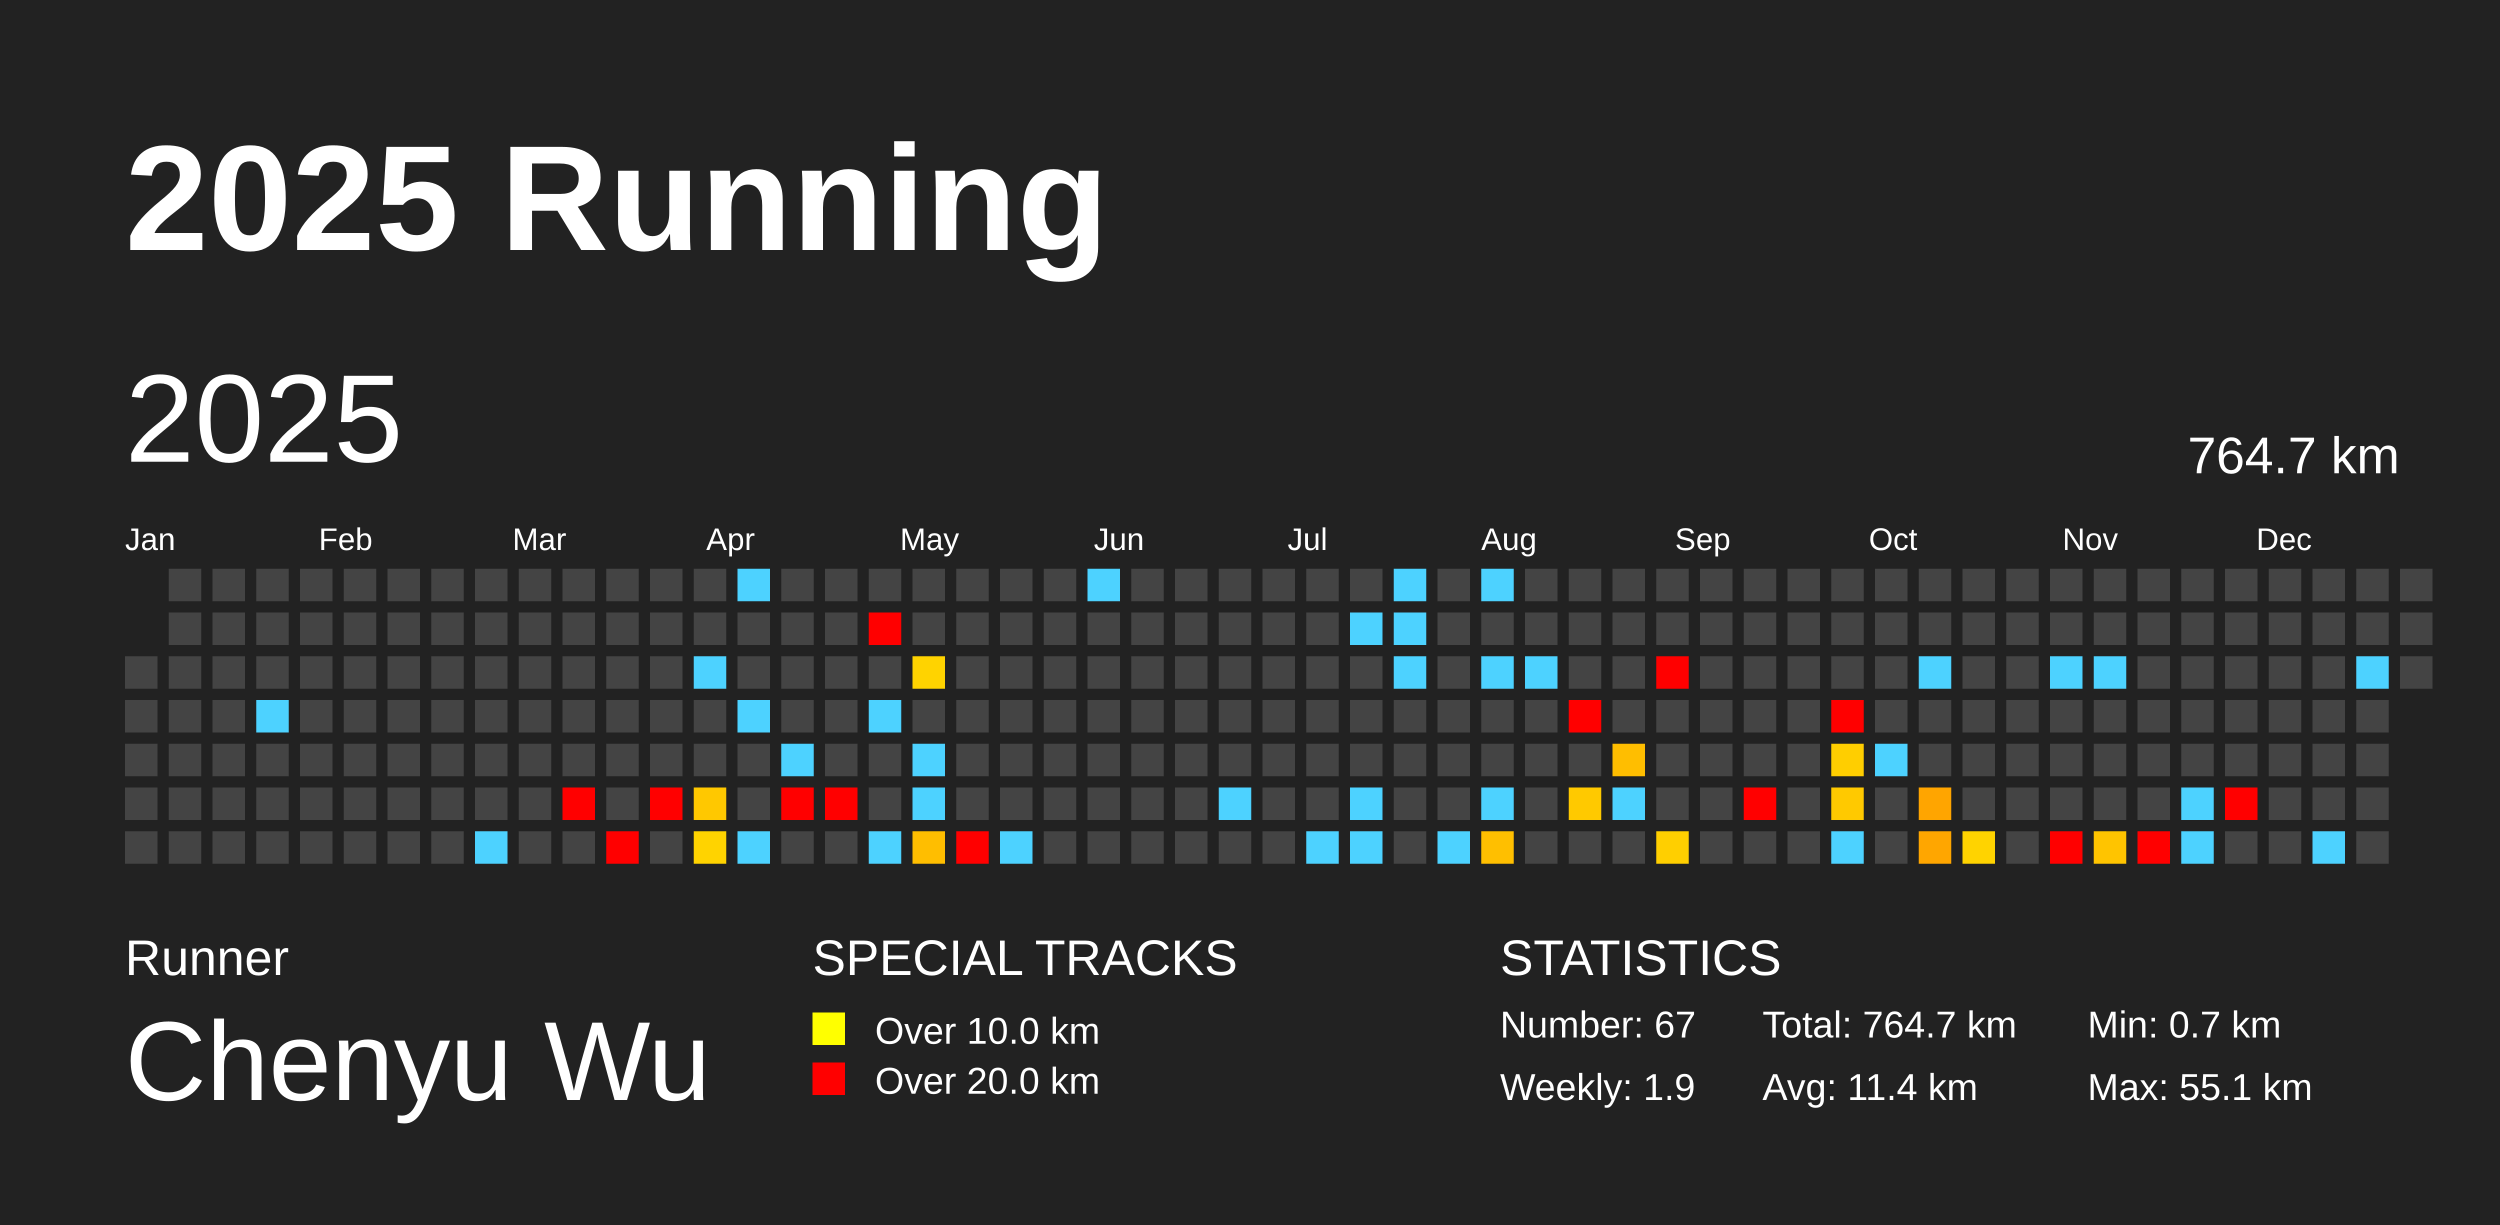
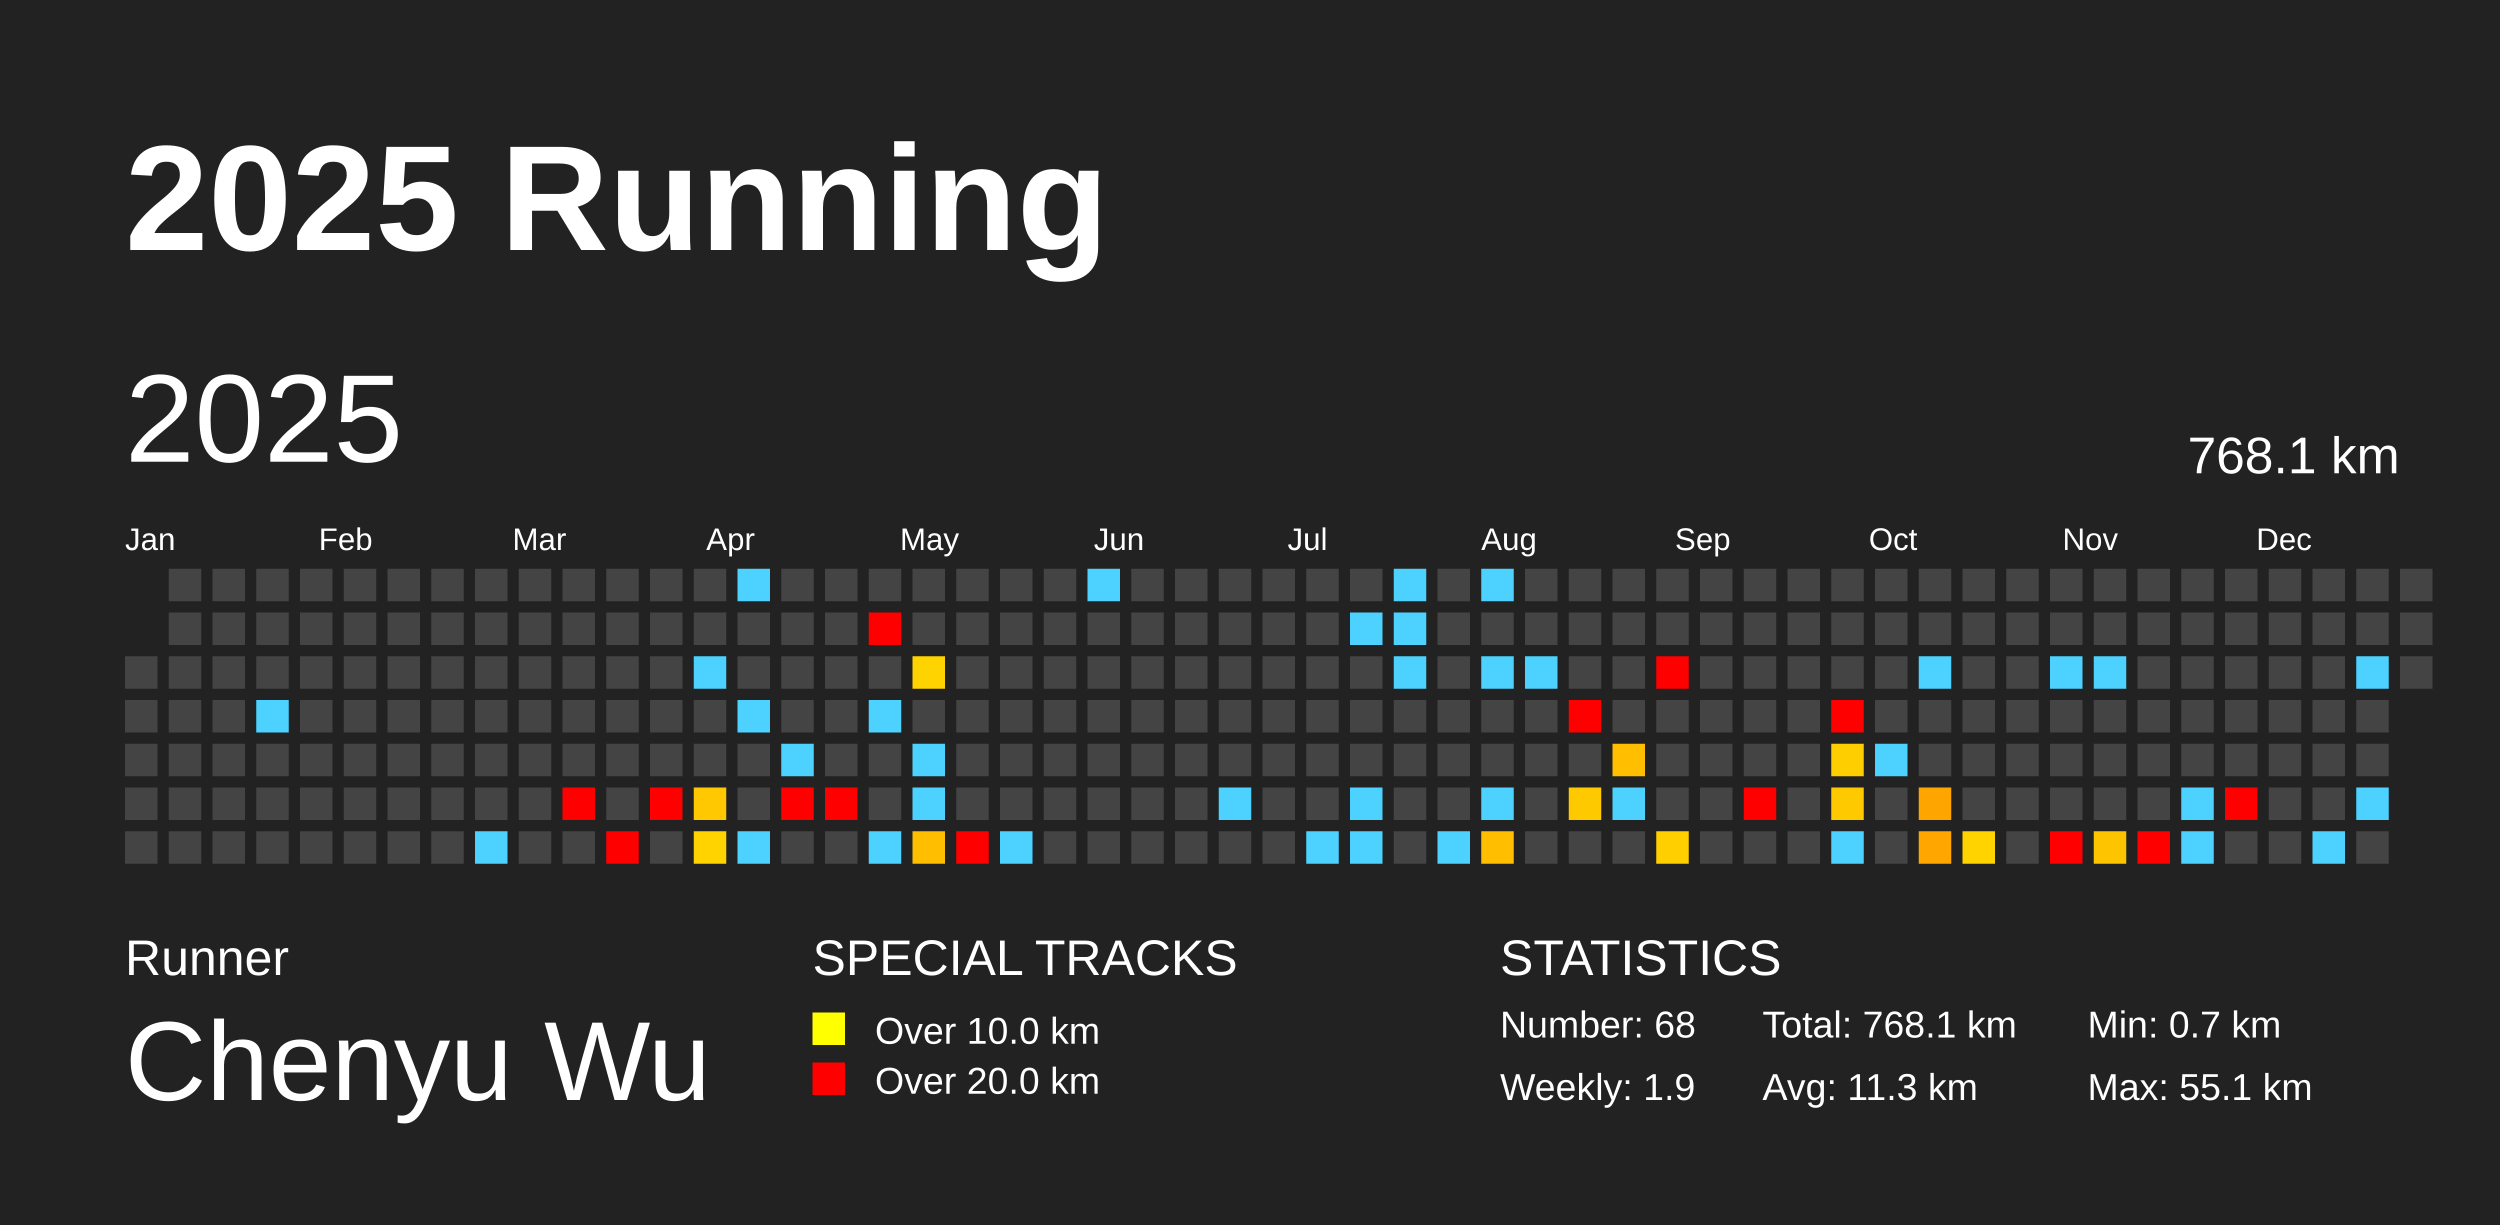
<svg xmlns="http://www.w3.org/2000/svg" baseProfile="full" height="98mm" version="1.1" viewBox="0,0,200,98" width="200mm">
  <defs />
  <rect fill="#222222" height="98" width="200" x="0" y="0" />
  <text fill="#FFFFFF" style="font-size:12px; font-family:Arial; font-weight:bold;" x="10" y="20">2025 Running</text>
  <text fill="#FFFFFF" style="font-size:4px; font-family:Arial" x="10" y="78">Runner</text>
  <text fill="#FFFFFF" style="font-size:9px; font-family:Arial" x="10" y="88">Chenyu Wu</text>
  <text fill="#FFFFFF" style="font-size:4px; font-family:Arial" x="65" y="78">SPECIAL TRACKS</text>
  <rect fill="yellow" height="2.6" width="2.6" x="65" y="81" />
  <text fill="#FFFFFF" style="font-size:3px; font-family:Arial" x="70" y="83.5">Over 10.0 km</text>
  <rect fill="red" height="2.6" width="2.6" x="65" y="85" />
  <text fill="#FFFFFF" style="font-size:3px; font-family:Arial" x="70" y="87.5">Over 20.0 km</text>
  <text fill="#FFFFFF" style="font-size:4px; font-family:Arial" x="120" y="78">STATISTICS</text>
-   <text fill="#FFFFFF" style="font-size:3px; font-family:Arial" x="120" y="83">Number: 67</text>
+   <text fill="#FFFFFF" style="font-size:3px; font-family:Arial" x="120" y="83">Number: 68</text>
  <text fill="#FFFFFF" style="font-size:3px; font-family:Arial" x="120" y="88">Weekly: 1.9</text>
-   <text fill="#FFFFFF" style="font-size:3px; font-family:Arial" x="141" y="83">Total: 764.7 km</text>
-   <text fill="#FFFFFF" style="font-size:3px; font-family:Arial" x="141" y="88">Avg: 11.4 km</text>
+   <text fill="#FFFFFF" style="font-size:3px; font-family:Arial" x="141" y="83">Total: 768.1 km</text>
+   <text fill="#FFFFFF" style="font-size:3px; font-family:Arial" x="141" y="88">Avg: 11.3 km</text>
  <text fill="#FFFFFF" style="font-size:3px; font-family:Arial" x="167" y="83">Min: 0.7 km</text>
  <text fill="#FFFFFF" style="font-size:3px; font-family:Arial" x="167" y="88">Max: 55.1 km</text>
  <text dominant-baseline="hanging" fill="#FFFFFF" style="font-size:10.0px; font-family:Arial;" x="10" y="30">2025</text>
-   <text dominant-baseline="hanging" fill="#FFFFFF" style="font-size:4.125px; font-family:Arial;" x="175" y="35">764.7 km</text>
+   <text dominant-baseline="hanging" fill="#FFFFFF" style="font-size:4.125px; font-family:Arial;" x="175" y="35">768.1 km</text>
  <text fill="#FFFFFF" style="font-size:2.5px; font-family:Arial" x="10.0" y="44">Jan</text>
  <text fill="#FFFFFF" style="font-size:2.5px; font-family:Arial" x="25.5" y="44">Feb</text>
  <text fill="#FFFFFF" style="font-size:2.5px; font-family:Arial" x="41.0" y="44">Mar</text>
  <text fill="#FFFFFF" style="font-size:2.5px; font-family:Arial" x="56.5" y="44">Apr</text>
  <text fill="#FFFFFF" style="font-size:2.5px; font-family:Arial" x="72.0" y="44">May</text>
  <text fill="#FFFFFF" style="font-size:2.5px; font-family:Arial" x="87.5" y="44">Jun</text>
  <text fill="#FFFFFF" style="font-size:2.5px; font-family:Arial" x="103.0" y="44">Jul</text>
  <text fill="#FFFFFF" style="font-size:2.5px; font-family:Arial" x="118.5" y="44">Aug</text>
  <text fill="#FFFFFF" style="font-size:2.5px; font-family:Arial" x="134.0" y="44">Sep</text>
  <text fill="#FFFFFF" style="font-size:2.5px; font-family:Arial" x="149.5" y="44">Oct</text>
  <text fill="#FFFFFF" style="font-size:2.5px; font-family:Arial" x="165.0" y="44">Nov</text>
  <text fill="#FFFFFF" style="font-size:2.5px; font-family:Arial" x="180.5" y="44">Dec</text>
  <rect fill="#444444" height="2.6" width="2.6" x="10.0" y="52.5" />
  <rect fill="#444444" height="2.6" width="2.6" x="10.0" y="56.0" />
  <rect fill="#444444" height="2.6" width="2.6" x="10.0" y="59.5" />
  <rect fill="#444444" height="2.6" width="2.6" x="10.0" y="63.0" />
  <rect fill="#444444" height="2.6" width="2.6" x="10.0" y="66.5" />
  <rect fill="#444444" height="2.6" width="2.6" x="13.5" y="45.5" />
  <rect fill="#444444" height="2.6" width="2.6" x="13.5" y="49.0" />
  <rect fill="#444444" height="2.6" width="2.6" x="13.5" y="52.5" />
  <rect fill="#444444" height="2.6" width="2.6" x="13.5" y="56.0" />
  <rect fill="#444444" height="2.6" width="2.6" x="13.5" y="59.5" />
  <rect fill="#444444" height="2.6" width="2.6" x="13.5" y="63.0" />
  <rect fill="#444444" height="2.6" width="2.6" x="13.5" y="66.5" />
  <rect fill="#444444" height="2.6" width="2.6" x="17.0" y="45.5" />
  <rect fill="#444444" height="2.6" width="2.6" x="17.0" y="49.0" />
  <rect fill="#444444" height="2.6" width="2.6" x="17.0" y="52.5" />
  <rect fill="#444444" height="2.6" width="2.6" x="17.0" y="56.0" />
  <rect fill="#444444" height="2.6" width="2.6" x="17.0" y="59.5" />
  <rect fill="#444444" height="2.6" width="2.6" x="17.0" y="63.0" />
  <rect fill="#444444" height="2.6" width="2.6" x="17.0" y="66.5" />
  <rect fill="#444444" height="2.6" width="2.6" x="20.5" y="45.5" />
  <rect fill="#444444" height="2.6" width="2.6" x="20.5" y="49.0" />
  <rect fill="#444444" height="2.6" width="2.6" x="20.5" y="52.5" />
  <rect fill="#4dd2ff" height="2.6" width="2.6" x="20.5" y="56.0" />
  <rect fill="#444444" height="2.6" width="2.6" x="20.5" y="59.5" />
  <rect fill="#444444" height="2.6" width="2.6" x="20.5" y="63.0" />
  <rect fill="#444444" height="2.6" width="2.6" x="20.5" y="66.5" />
  <rect fill="#444444" height="2.6" width="2.6" x="24.0" y="45.5" />
  <rect fill="#444444" height="2.6" width="2.6" x="24.0" y="49.0" />
  <rect fill="#444444" height="2.6" width="2.6" x="24.0" y="52.5" />
  <rect fill="#444444" height="2.6" width="2.6" x="24.0" y="56.0" />
  <rect fill="#444444" height="2.6" width="2.6" x="24.0" y="59.5" />
  <rect fill="#444444" height="2.6" width="2.6" x="24.0" y="63.0" />
  <rect fill="#444444" height="2.6" width="2.6" x="24.0" y="66.5" />
  <rect fill="#444444" height="2.6" width="2.6" x="27.5" y="45.5" />
  <rect fill="#444444" height="2.6" width="2.6" x="27.5" y="49.0" />
  <rect fill="#444444" height="2.6" width="2.6" x="27.5" y="52.5" />
  <rect fill="#444444" height="2.6" width="2.6" x="27.5" y="56.0" />
  <rect fill="#444444" height="2.6" width="2.6" x="27.5" y="59.5" />
  <rect fill="#444444" height="2.6" width="2.6" x="27.5" y="63.0" />
  <rect fill="#444444" height="2.6" width="2.6" x="27.5" y="66.5" />
  <rect fill="#444444" height="2.6" width="2.6" x="31.0" y="45.5" />
  <rect fill="#444444" height="2.6" width="2.6" x="31.0" y="49.0" />
  <rect fill="#444444" height="2.6" width="2.6" x="31.0" y="52.5" />
  <rect fill="#444444" height="2.6" width="2.6" x="31.0" y="56.0" />
  <rect fill="#444444" height="2.6" width="2.6" x="31.0" y="59.5" />
  <rect fill="#444444" height="2.6" width="2.6" x="31.0" y="63.0" />
  <rect fill="#444444" height="2.6" width="2.6" x="31.0" y="66.5" />
  <rect fill="#444444" height="2.6" width="2.6" x="34.5" y="45.5" />
  <rect fill="#444444" height="2.6" width="2.6" x="34.5" y="49.0" />
  <rect fill="#444444" height="2.6" width="2.6" x="34.5" y="52.5" />
  <rect fill="#444444" height="2.6" width="2.6" x="34.5" y="56.0" />
  <rect fill="#444444" height="2.6" width="2.6" x="34.5" y="59.5" />
  <rect fill="#444444" height="2.6" width="2.6" x="34.5" y="63.0" />
  <rect fill="#444444" height="2.6" width="2.6" x="34.5" y="66.5" />
  <rect fill="#444444" height="2.6" width="2.6" x="38.0" y="45.5" />
  <rect fill="#444444" height="2.6" width="2.6" x="38.0" y="49.0" />
  <rect fill="#444444" height="2.6" width="2.6" x="38.0" y="52.5" />
  <rect fill="#444444" height="2.6" width="2.6" x="38.0" y="56.0" />
  <rect fill="#444444" height="2.6" width="2.6" x="38.0" y="59.5" />
  <rect fill="#444444" height="2.6" width="2.6" x="38.0" y="63.0" />
  <rect fill="#4dd2ff" height="2.6" width="2.6" x="38.0" y="66.5" />
  <rect fill="#444444" height="2.6" width="2.6" x="41.5" y="45.5" />
  <rect fill="#444444" height="2.6" width="2.6" x="41.5" y="49.0" />
  <rect fill="#444444" height="2.6" width="2.6" x="41.5" y="52.5" />
  <rect fill="#444444" height="2.6" width="2.6" x="41.5" y="56.0" />
  <rect fill="#444444" height="2.6" width="2.6" x="41.5" y="59.5" />
  <rect fill="#444444" height="2.6" width="2.6" x="41.5" y="63.0" />
  <rect fill="#444444" height="2.6" width="2.6" x="41.5" y="66.5" />
  <rect fill="#444444" height="2.6" width="2.6" x="45.0" y="45.5" />
  <rect fill="#444444" height="2.6" width="2.6" x="45.0" y="49.0" />
  <rect fill="#444444" height="2.6" width="2.6" x="45.0" y="52.5" />
  <rect fill="#444444" height="2.6" width="2.6" x="45.0" y="56.0" />
  <rect fill="#444444" height="2.6" width="2.6" x="45.0" y="59.5" />
  <rect fill="red" height="2.6" width="2.6" x="45.0" y="63.0" />
  <rect fill="#444444" height="2.6" width="2.6" x="45.0" y="66.5" />
  <rect fill="#444444" height="2.6" width="2.6" x="48.5" y="45.5" />
  <rect fill="#444444" height="2.6" width="2.6" x="48.5" y="49.0" />
  <rect fill="#444444" height="2.6" width="2.6" x="48.5" y="52.5" />
  <rect fill="#444444" height="2.6" width="2.6" x="48.5" y="56.0" />
  <rect fill="#444444" height="2.6" width="2.6" x="48.5" y="59.5" />
  <rect fill="#444444" height="2.6" width="2.6" x="48.5" y="63.0" />
  <rect fill="red" height="2.6" width="2.6" x="48.5" y="66.5" />
  <rect fill="#444444" height="2.6" width="2.6" x="52.0" y="45.5" />
  <rect fill="#444444" height="2.6" width="2.6" x="52.0" y="49.0" />
  <rect fill="#444444" height="2.6" width="2.6" x="52.0" y="52.5" />
  <rect fill="#444444" height="2.6" width="2.6" x="52.0" y="56.0" />
  <rect fill="#444444" height="2.6" width="2.6" x="52.0" y="59.5" />
  <rect fill="red" height="2.6" width="2.6" x="52.0" y="63.0" />
  <rect fill="#444444" height="2.6" width="2.6" x="52.0" y="66.5" />
  <rect fill="#444444" height="2.6" width="2.6" x="55.5" y="45.5" />
  <rect fill="#444444" height="2.6" width="2.6" x="55.5" y="49.0" />
  <rect fill="#4dd2ff" height="2.6" width="2.6" x="55.5" y="52.5" />
  <rect fill="#444444" height="2.6" width="2.6" x="55.5" y="56.0" />
  <rect fill="#444444" height="2.6" width="2.6" x="55.5" y="59.5" />
  <rect fill="#ffc800" height="2.6" width="2.6" x="55.5" y="63.0" />
  <rect fill="#ffd300" height="2.6" width="2.6" x="55.5" y="66.5" />
  <rect fill="#4dd2ff" height="2.6" width="2.6" x="59.0" y="45.5" />
  <rect fill="#444444" height="2.6" width="2.6" x="59.0" y="49.0" />
  <rect fill="#444444" height="2.6" width="2.6" x="59.0" y="52.5" />
  <rect fill="#4dd2ff" height="2.6" width="2.6" x="59.0" y="56.0" />
  <rect fill="#444444" height="2.6" width="2.6" x="59.0" y="59.5" />
  <rect fill="#444444" height="2.6" width="2.6" x="59.0" y="63.0" />
  <rect fill="#4dd2ff" height="2.6" width="2.6" x="59.0" y="66.5" />
  <rect fill="#444444" height="2.6" width="2.6" x="62.5" y="45.5" />
  <rect fill="#444444" height="2.6" width="2.6" x="62.5" y="49.0" />
  <rect fill="#444444" height="2.6" width="2.6" x="62.5" y="52.5" />
  <rect fill="#444444" height="2.6" width="2.6" x="62.5" y="56.0" />
  <rect fill="#4dd2ff" height="2.6" width="2.6" x="62.5" y="59.5" />
  <rect fill="red" height="2.6" width="2.6" x="62.5" y="63.0" />
  <rect fill="#444444" height="2.6" width="2.6" x="62.5" y="66.5" />
  <rect fill="#444444" height="2.6" width="2.6" x="66.0" y="45.5" />
  <rect fill="#444444" height="2.6" width="2.6" x="66.0" y="49.0" />
  <rect fill="#444444" height="2.6" width="2.6" x="66.0" y="52.5" />
  <rect fill="#444444" height="2.6" width="2.6" x="66.0" y="56.0" />
  <rect fill="#444444" height="2.6" width="2.6" x="66.0" y="59.5" />
  <rect fill="red" height="2.6" width="2.6" x="66.0" y="63.0" />
  <rect fill="#444444" height="2.6" width="2.6" x="66.0" y="66.5" />
  <rect fill="#444444" height="2.6" width="2.6" x="69.5" y="45.5" />
  <rect fill="red" height="2.6" width="2.6" x="69.5" y="49.0" />
  <rect fill="#444444" height="2.6" width="2.6" x="69.5" y="52.5" />
  <rect fill="#4dd2ff" height="2.6" width="2.6" x="69.5" y="56.0" />
  <rect fill="#444444" height="2.6" width="2.6" x="69.5" y="59.5" />
  <rect fill="#444444" height="2.6" width="2.6" x="69.5" y="63.0" />
  <rect fill="#4dd2ff" height="2.6" width="2.6" x="69.5" y="66.5" />
  <rect fill="#444444" height="2.6" width="2.6" x="73.0" y="45.5" />
  <rect fill="#444444" height="2.6" width="2.6" x="73.0" y="49.0" />
  <rect fill="#ffd300" height="2.6" width="2.6" x="73.0" y="52.5" />
  <rect fill="#444444" height="2.6" width="2.6" x="73.0" y="56.0" />
  <rect fill="#4dd2ff" height="2.6" width="2.6" x="73.0" y="59.5" />
  <rect fill="#4dd2ff" height="2.6" width="2.6" x="73.0" y="63.0" />
  <rect fill="#ffbe00" height="2.6" width="2.6" x="73.0" y="66.5" />
  <rect fill="#444444" height="2.6" width="2.6" x="76.5" y="45.5" />
  <rect fill="#444444" height="2.6" width="2.6" x="76.5" y="49.0" />
  <rect fill="#444444" height="2.6" width="2.6" x="76.5" y="52.5" />
  <rect fill="#444444" height="2.6" width="2.6" x="76.5" y="56.0" />
  <rect fill="#444444" height="2.6" width="2.6" x="76.5" y="59.5" />
  <rect fill="#444444" height="2.6" width="2.6" x="76.5" y="63.0" />
  <rect fill="red" height="2.6" width="2.6" x="76.5" y="66.5" />
  <rect fill="#444444" height="2.6" width="2.6" x="80.0" y="45.5" />
  <rect fill="#444444" height="2.6" width="2.6" x="80.0" y="49.0" />
  <rect fill="#444444" height="2.6" width="2.6" x="80.0" y="52.5" />
  <rect fill="#444444" height="2.6" width="2.6" x="80.0" y="56.0" />
  <rect fill="#444444" height="2.6" width="2.6" x="80.0" y="59.5" />
  <rect fill="#444444" height="2.6" width="2.6" x="80.0" y="63.0" />
  <rect fill="#4dd2ff" height="2.6" width="2.6" x="80.0" y="66.5" />
  <rect fill="#444444" height="2.6" width="2.6" x="83.5" y="45.5" />
  <rect fill="#444444" height="2.6" width="2.6" x="83.5" y="49.0" />
  <rect fill="#444444" height="2.6" width="2.6" x="83.5" y="52.5" />
  <rect fill="#444444" height="2.6" width="2.6" x="83.5" y="56.0" />
  <rect fill="#444444" height="2.6" width="2.6" x="83.5" y="59.5" />
  <rect fill="#444444" height="2.6" width="2.6" x="83.5" y="63.0" />
  <rect fill="#444444" height="2.6" width="2.6" x="83.5" y="66.5" />
  <rect fill="#4dd2ff" height="2.6" width="2.6" x="87.0" y="45.5" />
  <rect fill="#444444" height="2.6" width="2.6" x="87.0" y="49.0" />
  <rect fill="#444444" height="2.6" width="2.6" x="87.0" y="52.5" />
  <rect fill="#444444" height="2.6" width="2.6" x="87.0" y="56.0" />
  <rect fill="#444444" height="2.6" width="2.6" x="87.0" y="59.5" />
  <rect fill="#444444" height="2.6" width="2.6" x="87.0" y="63.0" />
  <rect fill="#444444" height="2.6" width="2.6" x="87.0" y="66.5" />
  <rect fill="#444444" height="2.6" width="2.6" x="90.5" y="45.5" />
  <rect fill="#444444" height="2.6" width="2.6" x="90.5" y="49.0" />
  <rect fill="#444444" height="2.6" width="2.6" x="90.5" y="52.5" />
  <rect fill="#444444" height="2.6" width="2.6" x="90.5" y="56.0" />
  <rect fill="#444444" height="2.6" width="2.6" x="90.5" y="59.5" />
  <rect fill="#444444" height="2.6" width="2.6" x="90.5" y="63.0" />
  <rect fill="#444444" height="2.6" width="2.6" x="90.5" y="66.5" />
  <rect fill="#444444" height="2.6" width="2.6" x="94.0" y="45.5" />
  <rect fill="#444444" height="2.6" width="2.6" x="94.0" y="49.0" />
  <rect fill="#444444" height="2.6" width="2.6" x="94.0" y="52.5" />
  <rect fill="#444444" height="2.6" width="2.6" x="94.0" y="56.0" />
  <rect fill="#444444" height="2.6" width="2.6" x="94.0" y="59.5" />
  <rect fill="#444444" height="2.6" width="2.6" x="94.0" y="63.0" />
  <rect fill="#444444" height="2.6" width="2.6" x="94.0" y="66.5" />
  <rect fill="#444444" height="2.6" width="2.6" x="97.5" y="45.5" />
  <rect fill="#444444" height="2.6" width="2.6" x="97.5" y="49.0" />
  <rect fill="#444444" height="2.6" width="2.6" x="97.5" y="52.5" />
  <rect fill="#444444" height="2.6" width="2.6" x="97.5" y="56.0" />
  <rect fill="#444444" height="2.6" width="2.6" x="97.5" y="59.5" />
  <rect fill="#4dd2ff" height="2.6" width="2.6" x="97.5" y="63.0" />
  <rect fill="#444444" height="2.6" width="2.6" x="97.5" y="66.5" />
  <rect fill="#444444" height="2.6" width="2.6" x="101.0" y="45.5" />
  <rect fill="#444444" height="2.6" width="2.6" x="101.0" y="49.0" />
  <rect fill="#444444" height="2.6" width="2.6" x="101.0" y="52.5" />
  <rect fill="#444444" height="2.6" width="2.6" x="101.0" y="56.0" />
  <rect fill="#444444" height="2.6" width="2.6" x="101.0" y="59.5" />
  <rect fill="#444444" height="2.6" width="2.6" x="101.0" y="63.0" />
  <rect fill="#444444" height="2.6" width="2.6" x="101.0" y="66.5" />
  <rect fill="#444444" height="2.6" width="2.6" x="104.5" y="45.5" />
  <rect fill="#444444" height="2.6" width="2.6" x="104.5" y="49.0" />
  <rect fill="#444444" height="2.6" width="2.6" x="104.5" y="52.5" />
  <rect fill="#444444" height="2.6" width="2.6" x="104.5" y="56.0" />
  <rect fill="#444444" height="2.6" width="2.6" x="104.5" y="59.5" />
  <rect fill="#444444" height="2.6" width="2.6" x="104.5" y="63.0" />
  <rect fill="#4dd2ff" height="2.6" width="2.6" x="104.5" y="66.5" />
  <rect fill="#444444" height="2.6" width="2.6" x="108.0" y="45.5" />
  <rect fill="#4dd2ff" height="2.6" width="2.6" x="108.0" y="49.0" />
  <rect fill="#444444" height="2.6" width="2.6" x="108.0" y="52.5" />
  <rect fill="#444444" height="2.6" width="2.6" x="108.0" y="56.0" />
  <rect fill="#444444" height="2.6" width="2.6" x="108.0" y="59.5" />
  <rect fill="#4dd2ff" height="2.6" width="2.6" x="108.0" y="63.0" />
  <rect fill="#4dd2ff" height="2.6" width="2.6" x="108.0" y="66.5" />
  <rect fill="#4dd2ff" height="2.6" width="2.6" x="111.5" y="45.5" />
  <rect fill="#4dd2ff" height="2.6" width="2.6" x="111.5" y="49.0" />
  <rect fill="#4dd2ff" height="2.6" width="2.6" x="111.5" y="52.5" />
  <rect fill="#444444" height="2.6" width="2.6" x="111.5" y="56.0" />
  <rect fill="#444444" height="2.6" width="2.6" x="111.5" y="59.5" />
  <rect fill="#444444" height="2.6" width="2.6" x="111.5" y="63.0" />
  <rect fill="#444444" height="2.6" width="2.6" x="111.5" y="66.5" />
  <rect fill="#444444" height="2.6" width="2.6" x="115.0" y="45.5" />
  <rect fill="#444444" height="2.6" width="2.6" x="115.0" y="49.0" />
  <rect fill="#444444" height="2.6" width="2.6" x="115.0" y="52.5" />
  <rect fill="#444444" height="2.6" width="2.6" x="115.0" y="56.0" />
  <rect fill="#444444" height="2.6" width="2.6" x="115.0" y="59.5" />
  <rect fill="#444444" height="2.6" width="2.6" x="115.0" y="63.0" />
  <rect fill="#4dd2ff" height="2.6" width="2.6" x="115.0" y="66.5" />
  <rect fill="#4dd2ff" height="2.6" width="2.6" x="118.5" y="45.5" />
  <rect fill="#444444" height="2.6" width="2.6" x="118.5" y="49.0" />
  <rect fill="#4dd2ff" height="2.6" width="2.6" x="118.5" y="52.5" />
  <rect fill="#444444" height="2.6" width="2.6" x="118.5" y="56.0" />
  <rect fill="#444444" height="2.6" width="2.6" x="118.5" y="59.5" />
  <rect fill="#4dd2ff" height="2.6" width="2.6" x="118.5" y="63.0" />
  <rect fill="#ffbf00" height="2.6" width="2.6" x="118.5" y="66.5" />
  <rect fill="#444444" height="2.6" width="2.6" x="122.0" y="45.5" />
  <rect fill="#444444" height="2.6" width="2.6" x="122.0" y="49.0" />
  <rect fill="#4dd2ff" height="2.6" width="2.6" x="122.0" y="52.5" />
  <rect fill="#444444" height="2.6" width="2.6" x="122.0" y="56.0" />
  <rect fill="#444444" height="2.6" width="2.6" x="122.0" y="59.5" />
  <rect fill="#444444" height="2.6" width="2.6" x="122.0" y="63.0" />
  <rect fill="#444444" height="2.6" width="2.6" x="122.0" y="66.5" />
  <rect fill="#444444" height="2.6" width="2.6" x="125.5" y="45.5" />
  <rect fill="#444444" height="2.6" width="2.6" x="125.5" y="49.0" />
  <rect fill="#444444" height="2.6" width="2.6" x="125.5" y="52.5" />
  <rect fill="red" height="2.6" width="2.6" x="125.5" y="56.0" />
  <rect fill="#444444" height="2.6" width="2.6" x="125.5" y="59.5" />
  <rect fill="#ffc900" height="2.6" width="2.6" x="125.5" y="63.0" />
  <rect fill="#444444" height="2.6" width="2.6" x="125.5" y="66.5" />
  <rect fill="#444444" height="2.6" width="2.6" x="129.0" y="45.5" />
  <rect fill="#444444" height="2.6" width="2.6" x="129.0" y="49.0" />
  <rect fill="#444444" height="2.6" width="2.6" x="129.0" y="52.5" />
  <rect fill="#444444" height="2.6" width="2.6" x="129.0" y="56.0" />
  <rect fill="#ffbe00" height="2.6" width="2.6" x="129.0" y="59.5" />
  <rect fill="#4dd2ff" height="2.6" width="2.6" x="129.0" y="63.0" />
  <rect fill="#444444" height="2.6" width="2.6" x="129.0" y="66.5" />
  <rect fill="#444444" height="2.6" width="2.6" x="132.5" y="45.5" />
  <rect fill="#444444" height="2.6" width="2.6" x="132.5" y="49.0" />
  <rect fill="red" height="2.6" width="2.6" x="132.5" y="52.5" />
  <rect fill="#444444" height="2.6" width="2.6" x="132.5" y="56.0" />
  <rect fill="#444444" height="2.6" width="2.6" x="132.5" y="59.5" />
  <rect fill="#444444" height="2.6" width="2.6" x="132.5" y="63.0" />
  <rect fill="#ffcf00" height="2.6" width="2.6" x="132.5" y="66.5" />
  <rect fill="#444444" height="2.6" width="2.6" x="136.0" y="45.5" />
  <rect fill="#444444" height="2.6" width="2.6" x="136.0" y="49.0" />
  <rect fill="#444444" height="2.6" width="2.6" x="136.0" y="52.5" />
  <rect fill="#444444" height="2.6" width="2.6" x="136.0" y="56.0" />
  <rect fill="#444444" height="2.6" width="2.6" x="136.0" y="59.5" />
  <rect fill="#444444" height="2.6" width="2.6" x="136.0" y="63.0" />
  <rect fill="#444444" height="2.6" width="2.6" x="136.0" y="66.5" />
  <rect fill="#444444" height="2.6" width="2.6" x="139.5" y="45.5" />
  <rect fill="#444444" height="2.6" width="2.6" x="139.5" y="49.0" />
  <rect fill="#444444" height="2.6" width="2.6" x="139.5" y="52.5" />
  <rect fill="#444444" height="2.6" width="2.6" x="139.5" y="56.0" />
  <rect fill="#444444" height="2.6" width="2.6" x="139.5" y="59.5" />
  <rect fill="red" height="2.6" width="2.6" x="139.5" y="63.0" />
  <rect fill="#444444" height="2.6" width="2.6" x="139.5" y="66.5" />
  <rect fill="#444444" height="2.6" width="2.6" x="143.0" y="45.5" />
  <rect fill="#444444" height="2.6" width="2.6" x="143.0" y="49.0" />
  <rect fill="#444444" height="2.6" width="2.6" x="143.0" y="52.5" />
  <rect fill="#444444" height="2.6" width="2.6" x="143.0" y="56.0" />
  <rect fill="#444444" height="2.6" width="2.6" x="143.0" y="59.5" />
  <rect fill="#444444" height="2.6" width="2.6" x="143.0" y="63.0" />
  <rect fill="#444444" height="2.6" width="2.6" x="143.0" y="66.5" />
  <rect fill="#444444" height="2.6" width="2.6" x="146.5" y="45.5" />
  <rect fill="#444444" height="2.6" width="2.6" x="146.5" y="49.0" />
  <rect fill="#444444" height="2.6" width="2.6" x="146.5" y="52.5" />
  <rect fill="red" height="2.6" width="2.6" x="146.5" y="56.0" />
  <rect fill="#ffce00" height="2.6" width="2.6" x="146.5" y="59.5" />
  <rect fill="#ffc900" height="2.6" width="2.6" x="146.5" y="63.0" />
  <rect fill="#4dd2ff" height="2.6" width="2.6" x="146.5" y="66.5" />
  <rect fill="#444444" height="2.6" width="2.6" x="150.0" y="45.5" />
  <rect fill="#444444" height="2.6" width="2.6" x="150.0" y="49.0" />
  <rect fill="#444444" height="2.6" width="2.6" x="150.0" y="52.5" />
  <rect fill="#444444" height="2.6" width="2.6" x="150.0" y="56.0" />
  <rect fill="#4dd2ff" height="2.6" width="2.6" x="150.0" y="59.5" />
  <rect fill="#444444" height="2.6" width="2.6" x="150.0" y="63.0" />
  <rect fill="#444444" height="2.6" width="2.6" x="150.0" y="66.5" />
  <rect fill="#444444" height="2.6" width="2.6" x="153.5" y="45.5" />
  <rect fill="#444444" height="2.6" width="2.6" x="153.5" y="49.0" />
  <rect fill="#4dd2ff" height="2.6" width="2.6" x="153.5" y="52.5" />
  <rect fill="#444444" height="2.6" width="2.6" x="153.5" y="56.0" />
  <rect fill="#444444" height="2.6" width="2.6" x="153.5" y="59.5" />
  <rect fill="#ffa500" height="2.6" width="2.6" x="153.5" y="63.0" />
  <rect fill="#ffa600" height="2.6" width="2.6" x="153.5" y="66.5" />
  <rect fill="#444444" height="2.6" width="2.6" x="157.0" y="45.5" />
  <rect fill="#444444" height="2.6" width="2.6" x="157.0" y="49.0" />
  <rect fill="#444444" height="2.6" width="2.6" x="157.0" y="52.5" />
  <rect fill="#444444" height="2.6" width="2.6" x="157.0" y="56.0" />
  <rect fill="#444444" height="2.6" width="2.6" x="157.0" y="59.5" />
  <rect fill="#444444" height="2.6" width="2.6" x="157.0" y="63.0" />
  <rect fill="#ffd300" height="2.6" width="2.6" x="157.0" y="66.5" />
  <rect fill="#444444" height="2.6" width="2.6" x="160.5" y="45.5" />
  <rect fill="#444444" height="2.6" width="2.6" x="160.5" y="49.0" />
  <rect fill="#444444" height="2.6" width="2.6" x="160.5" y="52.5" />
  <rect fill="#444444" height="2.6" width="2.6" x="160.5" y="56.0" />
  <rect fill="#444444" height="2.6" width="2.6" x="160.5" y="59.5" />
  <rect fill="#444444" height="2.6" width="2.6" x="160.5" y="63.0" />
  <rect fill="#444444" height="2.6" width="2.6" x="160.5" y="66.5" />
  <rect fill="#444444" height="2.6" width="2.6" x="164.0" y="45.5" />
  <rect fill="#444444" height="2.6" width="2.6" x="164.0" y="49.0" />
  <rect fill="#4dd2ff" height="2.6" width="2.6" x="164.0" y="52.5" />
  <rect fill="#444444" height="2.6" width="2.6" x="164.0" y="56.0" />
  <rect fill="#444444" height="2.6" width="2.6" x="164.0" y="59.5" />
  <rect fill="#444444" height="2.6" width="2.6" x="164.0" y="63.0" />
  <rect fill="red" height="2.6" width="2.6" x="164.0" y="66.5" />
  <rect fill="#444444" height="2.6" width="2.6" x="167.5" y="45.5" />
  <rect fill="#444444" height="2.6" width="2.6" x="167.5" y="49.0" />
  <rect fill="#4dd2ff" height="2.6" width="2.6" x="167.5" y="52.5" />
  <rect fill="#444444" height="2.6" width="2.6" x="167.5" y="56.0" />
  <rect fill="#444444" height="2.6" width="2.6" x="167.5" y="59.5" />
  <rect fill="#444444" height="2.6" width="2.6" x="167.5" y="63.0" />
  <rect fill="#ffc400" height="2.6" width="2.6" x="167.5" y="66.5" />
  <rect fill="#444444" height="2.6" width="2.6" x="171.0" y="45.5" />
  <rect fill="#444444" height="2.6" width="2.6" x="171.0" y="49.0" />
  <rect fill="#444444" height="2.6" width="2.6" x="171.0" y="52.5" />
  <rect fill="#444444" height="2.6" width="2.6" x="171.0" y="56.0" />
  <rect fill="#444444" height="2.6" width="2.6" x="171.0" y="59.5" />
  <rect fill="#444444" height="2.6" width="2.6" x="171.0" y="63.0" />
  <rect fill="red" height="2.6" width="2.6" x="171.0" y="66.5" />
  <rect fill="#444444" height="2.6" width="2.6" x="174.5" y="45.5" />
  <rect fill="#444444" height="2.6" width="2.6" x="174.5" y="49.0" />
  <rect fill="#444444" height="2.6" width="2.6" x="174.5" y="52.5" />
  <rect fill="#444444" height="2.6" width="2.6" x="174.5" y="56.0" />
  <rect fill="#444444" height="2.6" width="2.6" x="174.5" y="59.5" />
  <rect fill="#4dd2ff" height="2.6" width="2.6" x="174.5" y="63.0" />
  <rect fill="#4dd2ff" height="2.6" width="2.6" x="174.5" y="66.5" />
  <rect fill="#444444" height="2.6" width="2.6" x="178.0" y="45.5" />
  <rect fill="#444444" height="2.6" width="2.6" x="178.0" y="49.0" />
  <rect fill="#444444" height="2.6" width="2.6" x="178.0" y="52.5" />
  <rect fill="#444444" height="2.6" width="2.6" x="178.0" y="56.0" />
  <rect fill="#444444" height="2.6" width="2.6" x="178.0" y="59.5" />
  <rect fill="red" height="2.6" width="2.6" x="178.0" y="63.0" />
  <rect fill="#444444" height="2.6" width="2.6" x="178.0" y="66.5" />
  <rect fill="#444444" height="2.6" width="2.6" x="181.5" y="45.5" />
  <rect fill="#444444" height="2.6" width="2.6" x="181.5" y="49.0" />
  <rect fill="#444444" height="2.6" width="2.6" x="181.5" y="52.5" />
  <rect fill="#444444" height="2.6" width="2.6" x="181.5" y="56.0" />
  <rect fill="#444444" height="2.6" width="2.6" x="181.5" y="59.5" />
  <rect fill="#444444" height="2.6" width="2.6" x="181.5" y="63.0" />
  <rect fill="#444444" height="2.6" width="2.6" x="181.5" y="66.5" />
  <rect fill="#444444" height="2.6" width="2.6" x="185.0" y="45.5" />
  <rect fill="#444444" height="2.6" width="2.6" x="185.0" y="49.0" />
  <rect fill="#444444" height="2.6" width="2.6" x="185.0" y="52.5" />
  <rect fill="#444444" height="2.6" width="2.6" x="185.0" y="56.0" />
  <rect fill="#444444" height="2.6" width="2.6" x="185.0" y="59.5" />
  <rect fill="#444444" height="2.6" width="2.6" x="185.0" y="63.0" />
  <rect fill="#4dd2ff" height="2.6" width="2.6" x="185.0" y="66.5" />
  <rect fill="#444444" height="2.6" width="2.6" x="188.5" y="45.5" />
  <rect fill="#444444" height="2.6" width="2.6" x="188.5" y="49.0" />
  <rect fill="#4dd2ff" height="2.6" width="2.6" x="188.5" y="52.5" />
  <rect fill="#444444" height="2.6" width="2.6" x="188.5" y="56.0" />
  <rect fill="#444444" height="2.6" width="2.6" x="188.5" y="59.5" />
-   <rect fill="#444444" height="2.6" width="2.6" x="188.5" y="63.0" />
+   <rect fill="#4dd2ff" height="2.6" width="2.6" x="188.5" y="63.0" />
  <rect fill="#444444" height="2.6" width="2.6" x="188.5" y="66.5" />
  <rect fill="#444444" height="2.6" width="2.6" x="192.0" y="45.5" />
  <rect fill="#444444" height="2.6" width="2.6" x="192.0" y="49.0" />
  <rect fill="#444444" height="2.6" width="2.6" x="192.0" y="52.5" />
</svg>
